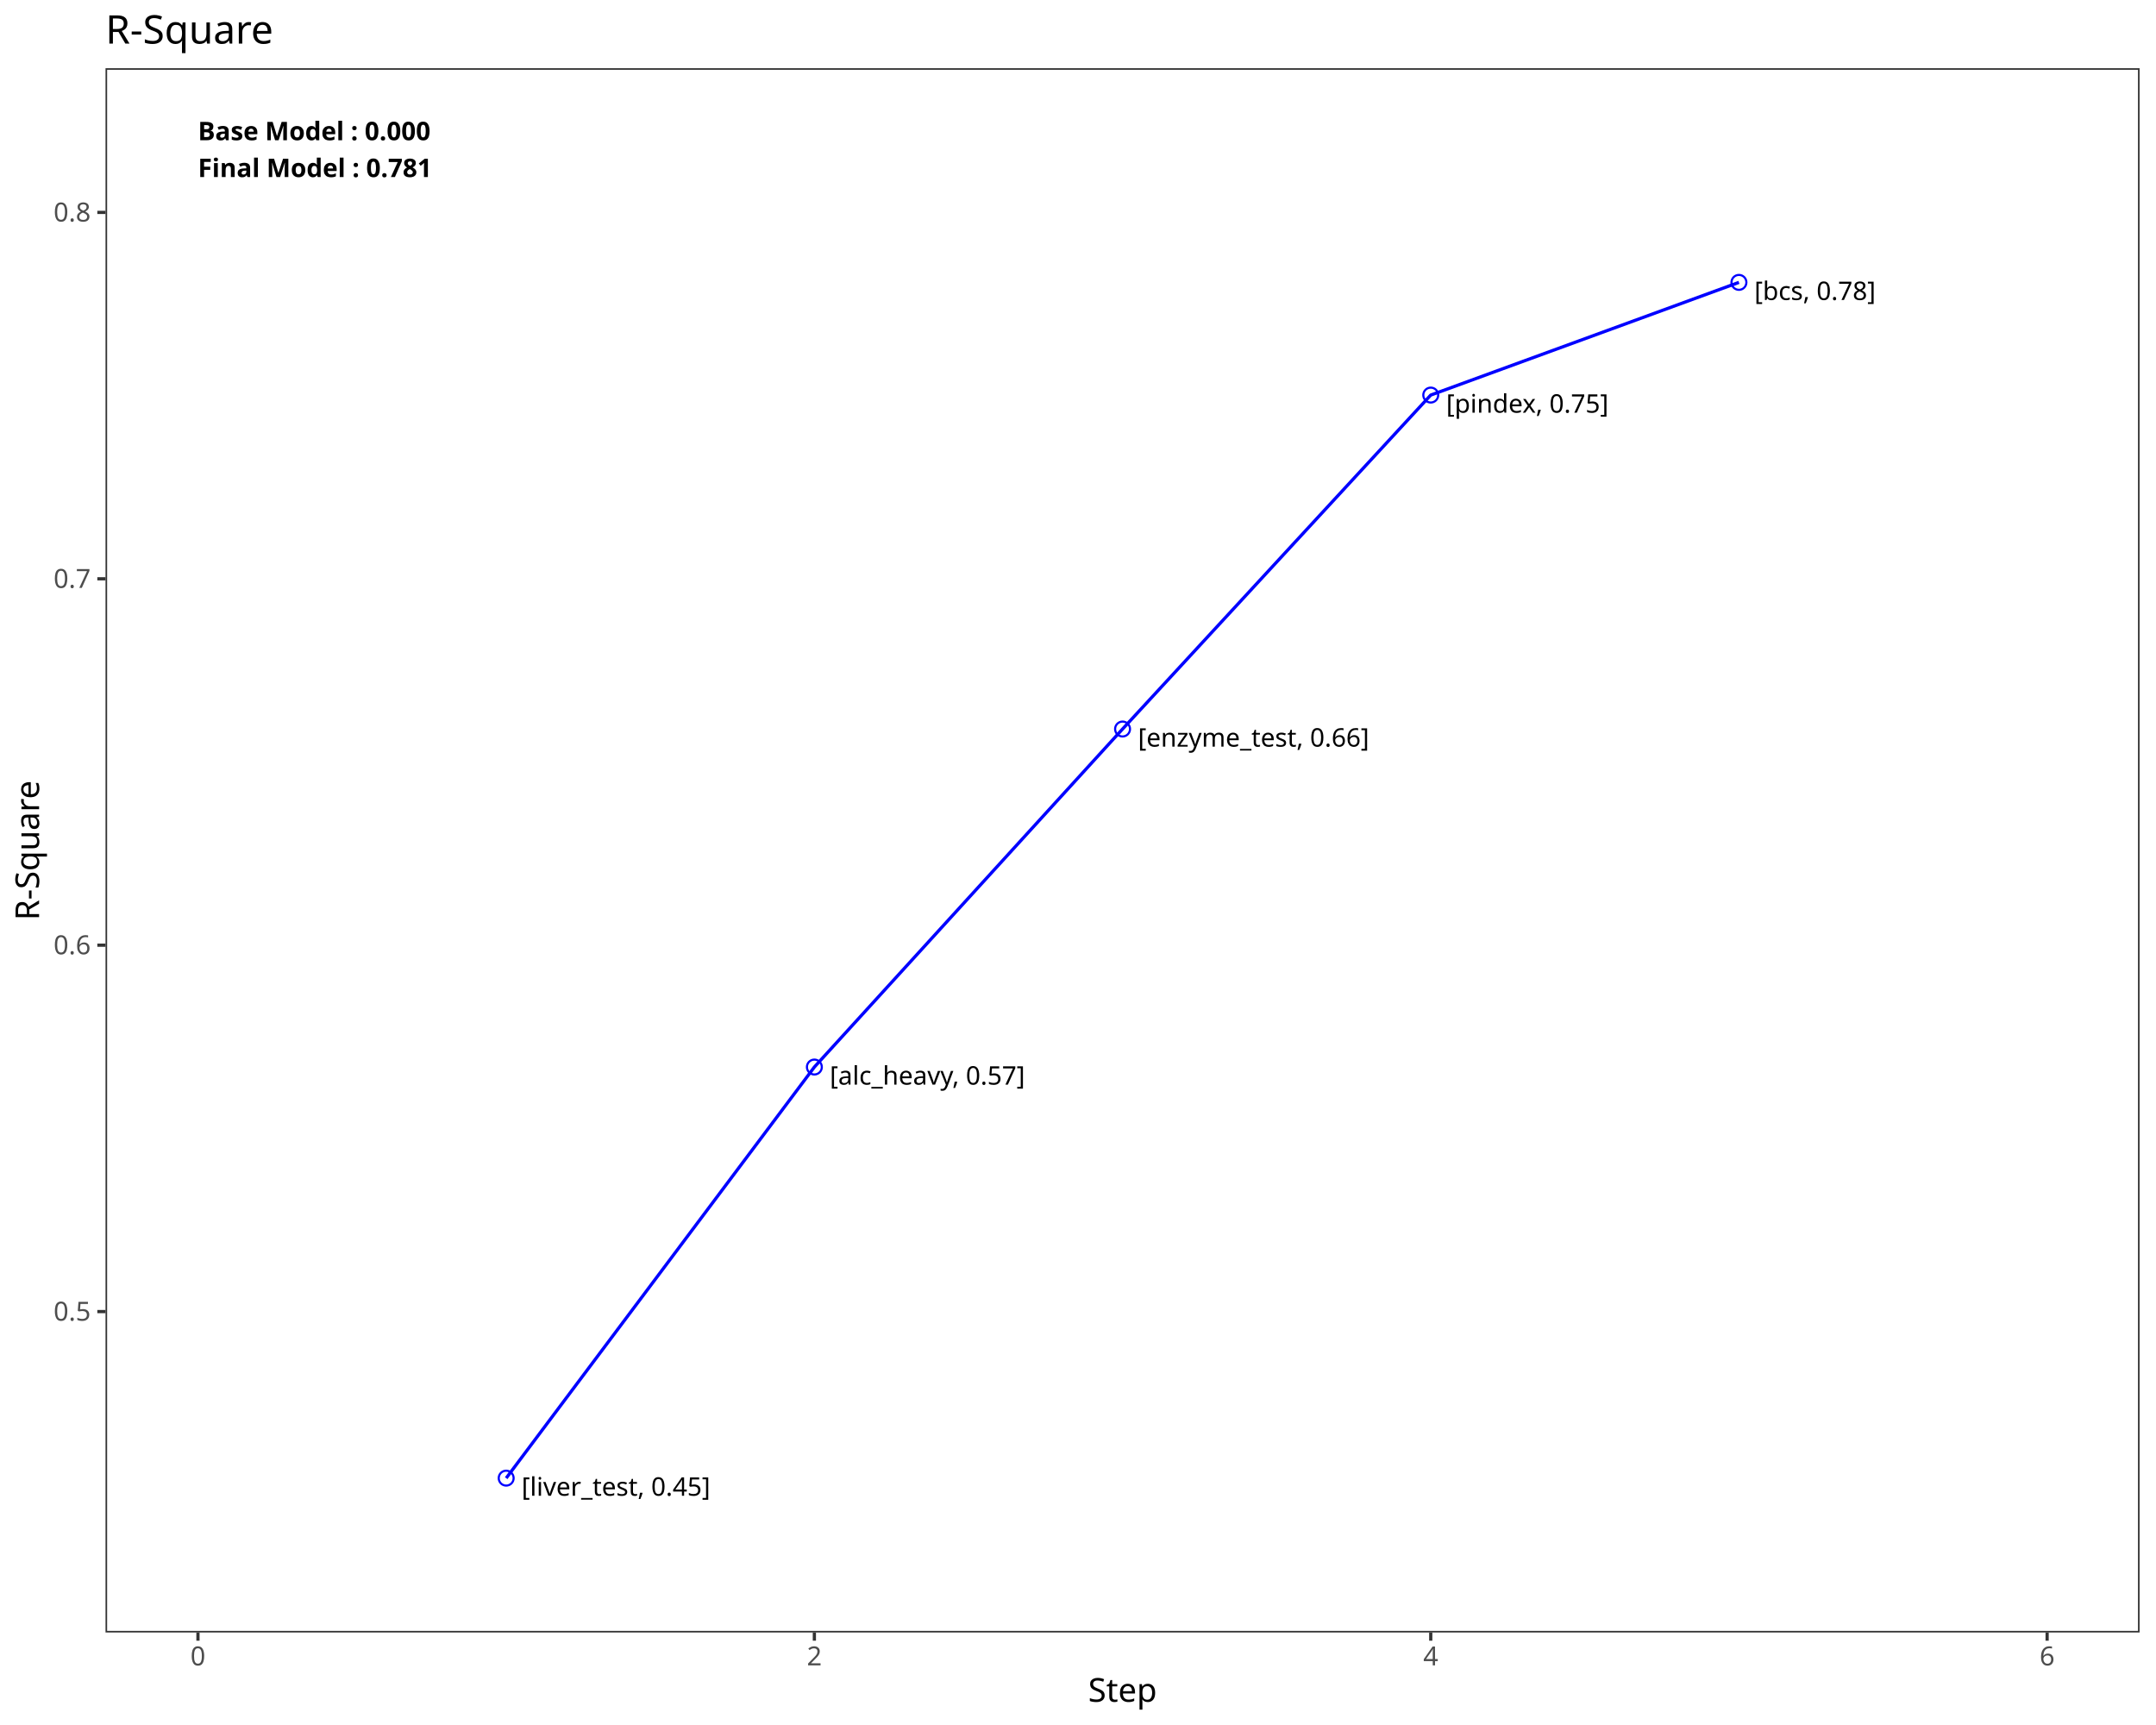
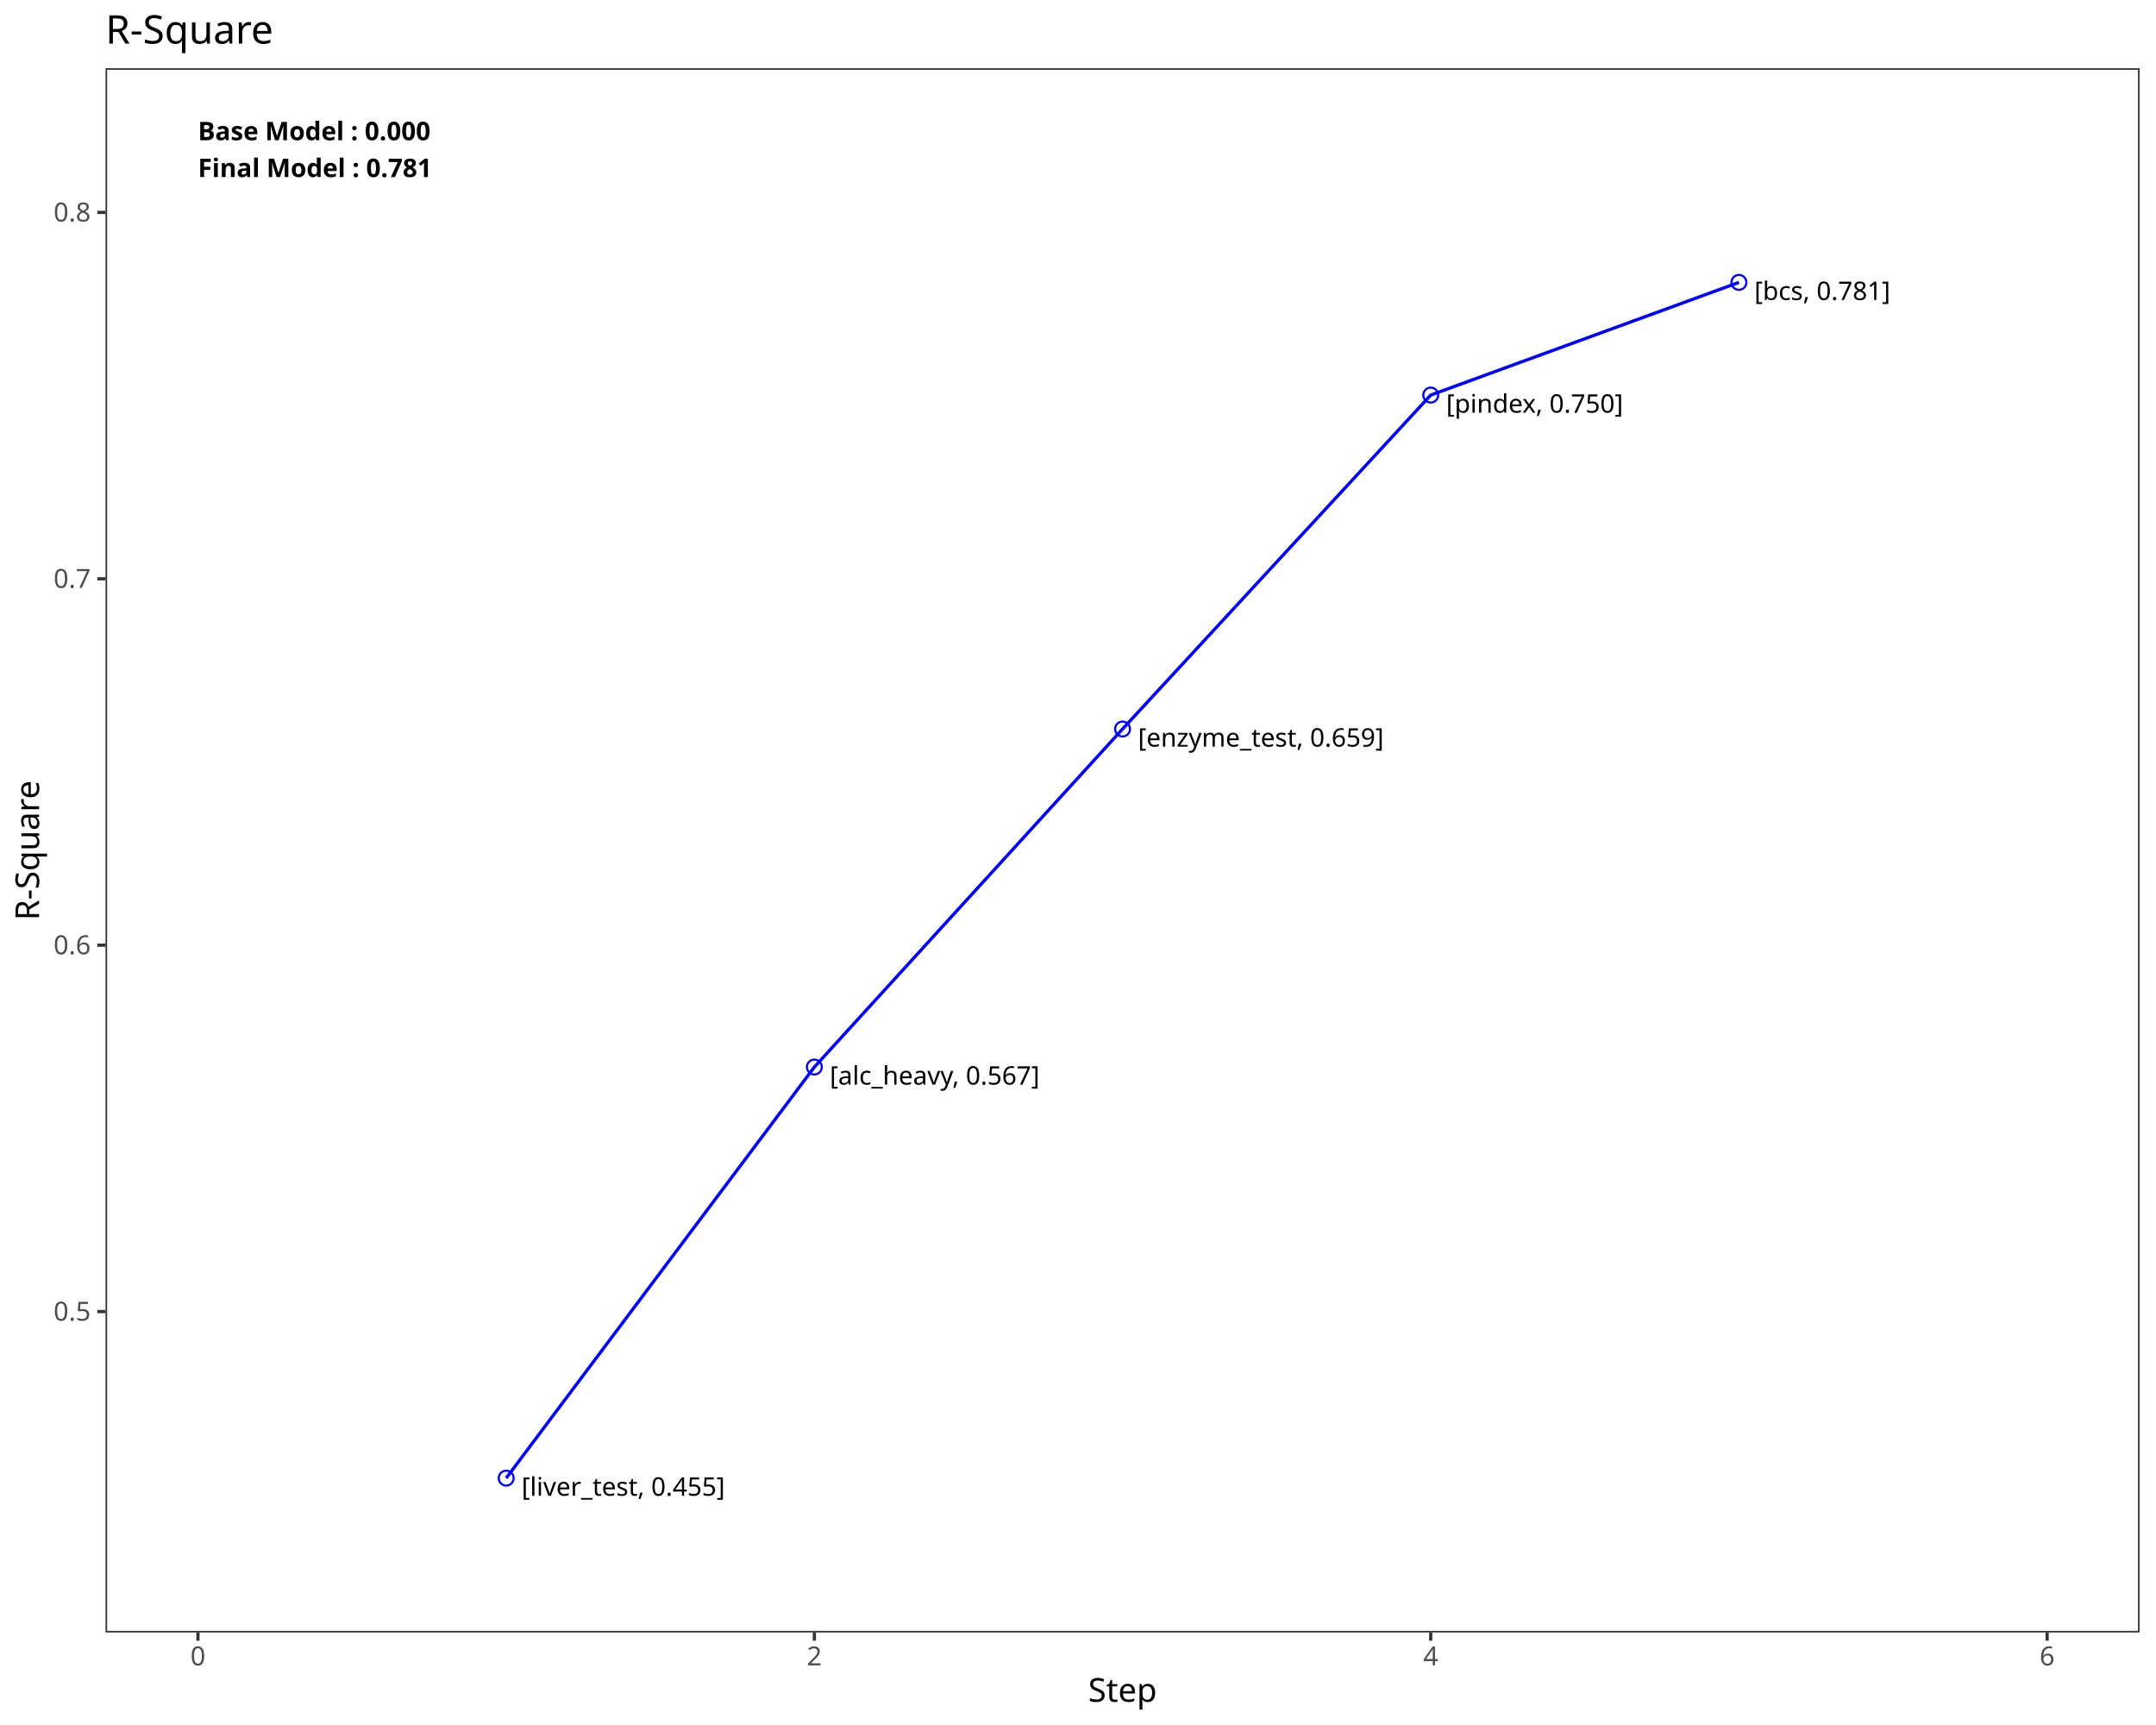
<svg xmlns="http://www.w3.org/2000/svg" class="svglite" data-engine-version="2.0" width="720.00pt" height="576.00pt" viewBox="0 0 720.00 576.00">
  <defs>
    <style type="text/css">
    .svglite line, .svglite polyline, .svglite polygon, .svglite path, .svglite rect, .svglite circle {
      fill: none;
      stroke: #000000;
      stroke-linecap: round;
      stroke-linejoin: round;
      stroke-miterlimit: 10.00;
    }
  </style>
  </defs>
  <rect width="100%" height="100%" style="stroke: none; fill: #FFFFFF;" />
  <defs>
    <clipPath id="cpMC4wMHw3MjAuMDB8MC4wMHw1NzYuMDA=">
      <rect x="0.00" y="0.00" width="720.00" height="576.00" />
    </clipPath>
  </defs>
  <g clip-path="url(#cpMC4wMHw3MjAuMDB8MC4wMHw1NzYuMDA=)">
    <rect x="0.00" y="0.00" width="720.00" height="576.00" style="stroke-width: 1.07; stroke: #FFFFFF; fill: #FFFFFF;" />
  </g>
  <defs>
    <clipPath id="cpMzUuMjR8NzE0LjUyfDIyLjc4fDU0NS4xMQ==">
      <rect x="35.24" y="22.78" width="679.28" height="522.33" />
    </clipPath>
  </defs>
  <g clip-path="url(#cpMzUuMjR8NzE0LjUyfDIyLjc4fDU0NS4xMQ==)">
    <rect x="35.24" y="22.78" width="679.28" height="522.33" style="stroke-width: 1.07; stroke: none; fill: #FFFFFF;" />
    <polyline points="169.04,493.57 271.96,356.30 374.88,243.43 477.80,131.92 580.72,94.29 " style="stroke-width: 1.07; stroke: #0000FF; stroke-linecap: butt;" />
    <circle cx="169.04" cy="493.57" r="2.49" style="stroke-width: 0.71; stroke: #0000FF;" />
    <circle cx="271.96" cy="356.30" r="2.49" style="stroke-width: 0.71; stroke: #0000FF;" />
    <circle cx="374.88" cy="243.43" r="2.49" style="stroke-width: 0.71; stroke: #0000FF;" />
    <circle cx="477.80" cy="131.92" r="2.49" style="stroke-width: 0.71; stroke: #0000FF;" />
    <circle cx="580.72" cy="94.29" r="2.49" style="stroke-width: 0.71; stroke: #0000FF;" />
-     <text x="174.18" y="499.44" style="font-size: 8.54px; font-family: sans;" textLength="60.26px" lengthAdjust="spacingAndGlyphs">[liver_test, 0.45]</text>
-     <text x="277.10" y="362.17" style="font-size: 8.54px; font-family: sans;" textLength="64.55px" lengthAdjust="spacingAndGlyphs">[alc_heavy, 0.57]</text>
-     <text x="380.03" y="249.31" style="font-size: 8.54px; font-family: sans;" textLength="74.51px" lengthAdjust="spacingAndGlyphs">[enzyme_test, 0.66]</text>
-     <text x="482.95" y="137.80" style="font-size: 8.54px; font-family: sans;" textLength="51.26px" lengthAdjust="spacingAndGlyphs">[pindex, 0.75]</text>
-     <text x="585.87" y="100.17" style="font-size: 8.54px; font-family: sans;" textLength="39.39px" lengthAdjust="spacingAndGlyphs">[bcs, 0.78]</text>
+     <text x="174.18" y="499.44" style="font-size: 8.54px; font-family: sans;" textLength="65.01px" lengthAdjust="spacingAndGlyphs">[liver_test, 0.455]</text>
+     <text x="277.10" y="362.17" style="font-size: 8.54px; font-family: sans;" textLength="69.29px" lengthAdjust="spacingAndGlyphs">[alc_heavy, 0.567]</text>
+     <text x="380.03" y="249.31" style="font-size: 8.54px; font-family: sans;" textLength="79.26px" lengthAdjust="spacingAndGlyphs">[enzyme_test, 0.659]</text>
+     <text x="482.95" y="137.80" style="font-size: 8.54px; font-family: sans;" textLength="56.00px" lengthAdjust="spacingAndGlyphs">[pindex, 0.750]</text>
+     <text x="585.87" y="100.17" style="font-size: 8.54px; font-family: sans;" textLength="44.14px" lengthAdjust="spacingAndGlyphs">[bcs, 0.781]</text>
    <text x="66.11" y="46.82" style="font-size: 8.54px; font-weight: bold; font-family: sans;" textLength="75.93px" lengthAdjust="spacingAndGlyphs">Base Model  : 0.000</text>
    <text x="66.11" y="59.12" style="font-size: 8.54px; font-weight: bold; font-family: sans;" textLength="72.60px" lengthAdjust="spacingAndGlyphs">Final Model : 0.781</text>
    <rect x="35.24" y="22.78" width="679.28" height="522.33" style="stroke-width: 1.07; stroke: #333333;" />
  </g>
  <g clip-path="url(#cpMC4wMHw3MjAuMDB8MC4wMHw1NzYuMDA=)">
    <text x="30.31" y="440.98" text-anchor="end" style="font-size: 8.80px; fill: #4D4D4D; font-family: sans;" textLength="12.23px" lengthAdjust="spacingAndGlyphs">0.5</text>
    <text x="30.31" y="318.64" text-anchor="end" style="font-size: 8.80px; fill: #4D4D4D; font-family: sans;" textLength="12.23px" lengthAdjust="spacingAndGlyphs">0.6</text>
    <text x="30.31" y="196.30" text-anchor="end" style="font-size: 8.80px; fill: #4D4D4D; font-family: sans;" textLength="12.23px" lengthAdjust="spacingAndGlyphs">0.7</text>
    <text x="30.31" y="73.96" text-anchor="end" style="font-size: 8.80px; fill: #4D4D4D; font-family: sans;" textLength="12.23px" lengthAdjust="spacingAndGlyphs">0.8</text>
    <polyline points="32.50,437.95 35.24,437.95 " style="stroke-width: 1.07; stroke: #333333; stroke-linecap: butt;" />
    <polyline points="32.50,315.61 35.24,315.61 " style="stroke-width: 1.07; stroke: #333333; stroke-linecap: butt;" />
    <polyline points="32.50,193.27 35.24,193.27 " style="stroke-width: 1.07; stroke: #333333; stroke-linecap: butt;" />
    <polyline points="32.50,70.93 35.24,70.93 " style="stroke-width: 1.07; stroke: #333333; stroke-linecap: butt;" />
    <polyline points="66.11,547.85 66.11,545.11 " style="stroke-width: 1.07; stroke: #333333; stroke-linecap: butt;" />
    <polyline points="271.96,547.85 271.96,545.11 " style="stroke-width: 1.07; stroke: #333333; stroke-linecap: butt;" />
    <polyline points="477.80,547.85 477.80,545.11 " style="stroke-width: 1.07; stroke: #333333; stroke-linecap: butt;" />
    <polyline points="683.64,547.85 683.64,545.11 " style="stroke-width: 1.07; stroke: #333333; stroke-linecap: butt;" />
    <text x="66.11" y="556.10" text-anchor="middle" style="font-size: 8.80px; fill: #4D4D4D; font-family: sans;" textLength="4.89px" lengthAdjust="spacingAndGlyphs">0</text>
    <text x="271.96" y="556.10" text-anchor="middle" style="font-size: 8.80px; fill: #4D4D4D; font-family: sans;" textLength="4.89px" lengthAdjust="spacingAndGlyphs">2</text>
    <text x="477.80" y="556.10" text-anchor="middle" style="font-size: 8.80px; fill: #4D4D4D; font-family: sans;" textLength="4.89px" lengthAdjust="spacingAndGlyphs">4</text>
    <text x="683.64" y="556.10" text-anchor="middle" style="font-size: 8.80px; fill: #4D4D4D; font-family: sans;" textLength="4.89px" lengthAdjust="spacingAndGlyphs">6</text>
    <text x="374.88" y="568.24" text-anchor="middle" style="font-size: 11.00px; font-family: sans;" textLength="22.63px" lengthAdjust="spacingAndGlyphs">Step</text>
    <text transform="translate(13.05,283.95) rotate(-90)" text-anchor="middle" style="font-size: 11.00px; font-family: sans;" textLength="47.08px" lengthAdjust="spacingAndGlyphs">R-Square</text>
    <text x="35.24" y="14.56" style="font-size: 13.20px; font-family: sans;" textLength="56.50px" lengthAdjust="spacingAndGlyphs">R-Square</text>
  </g>
</svg>
